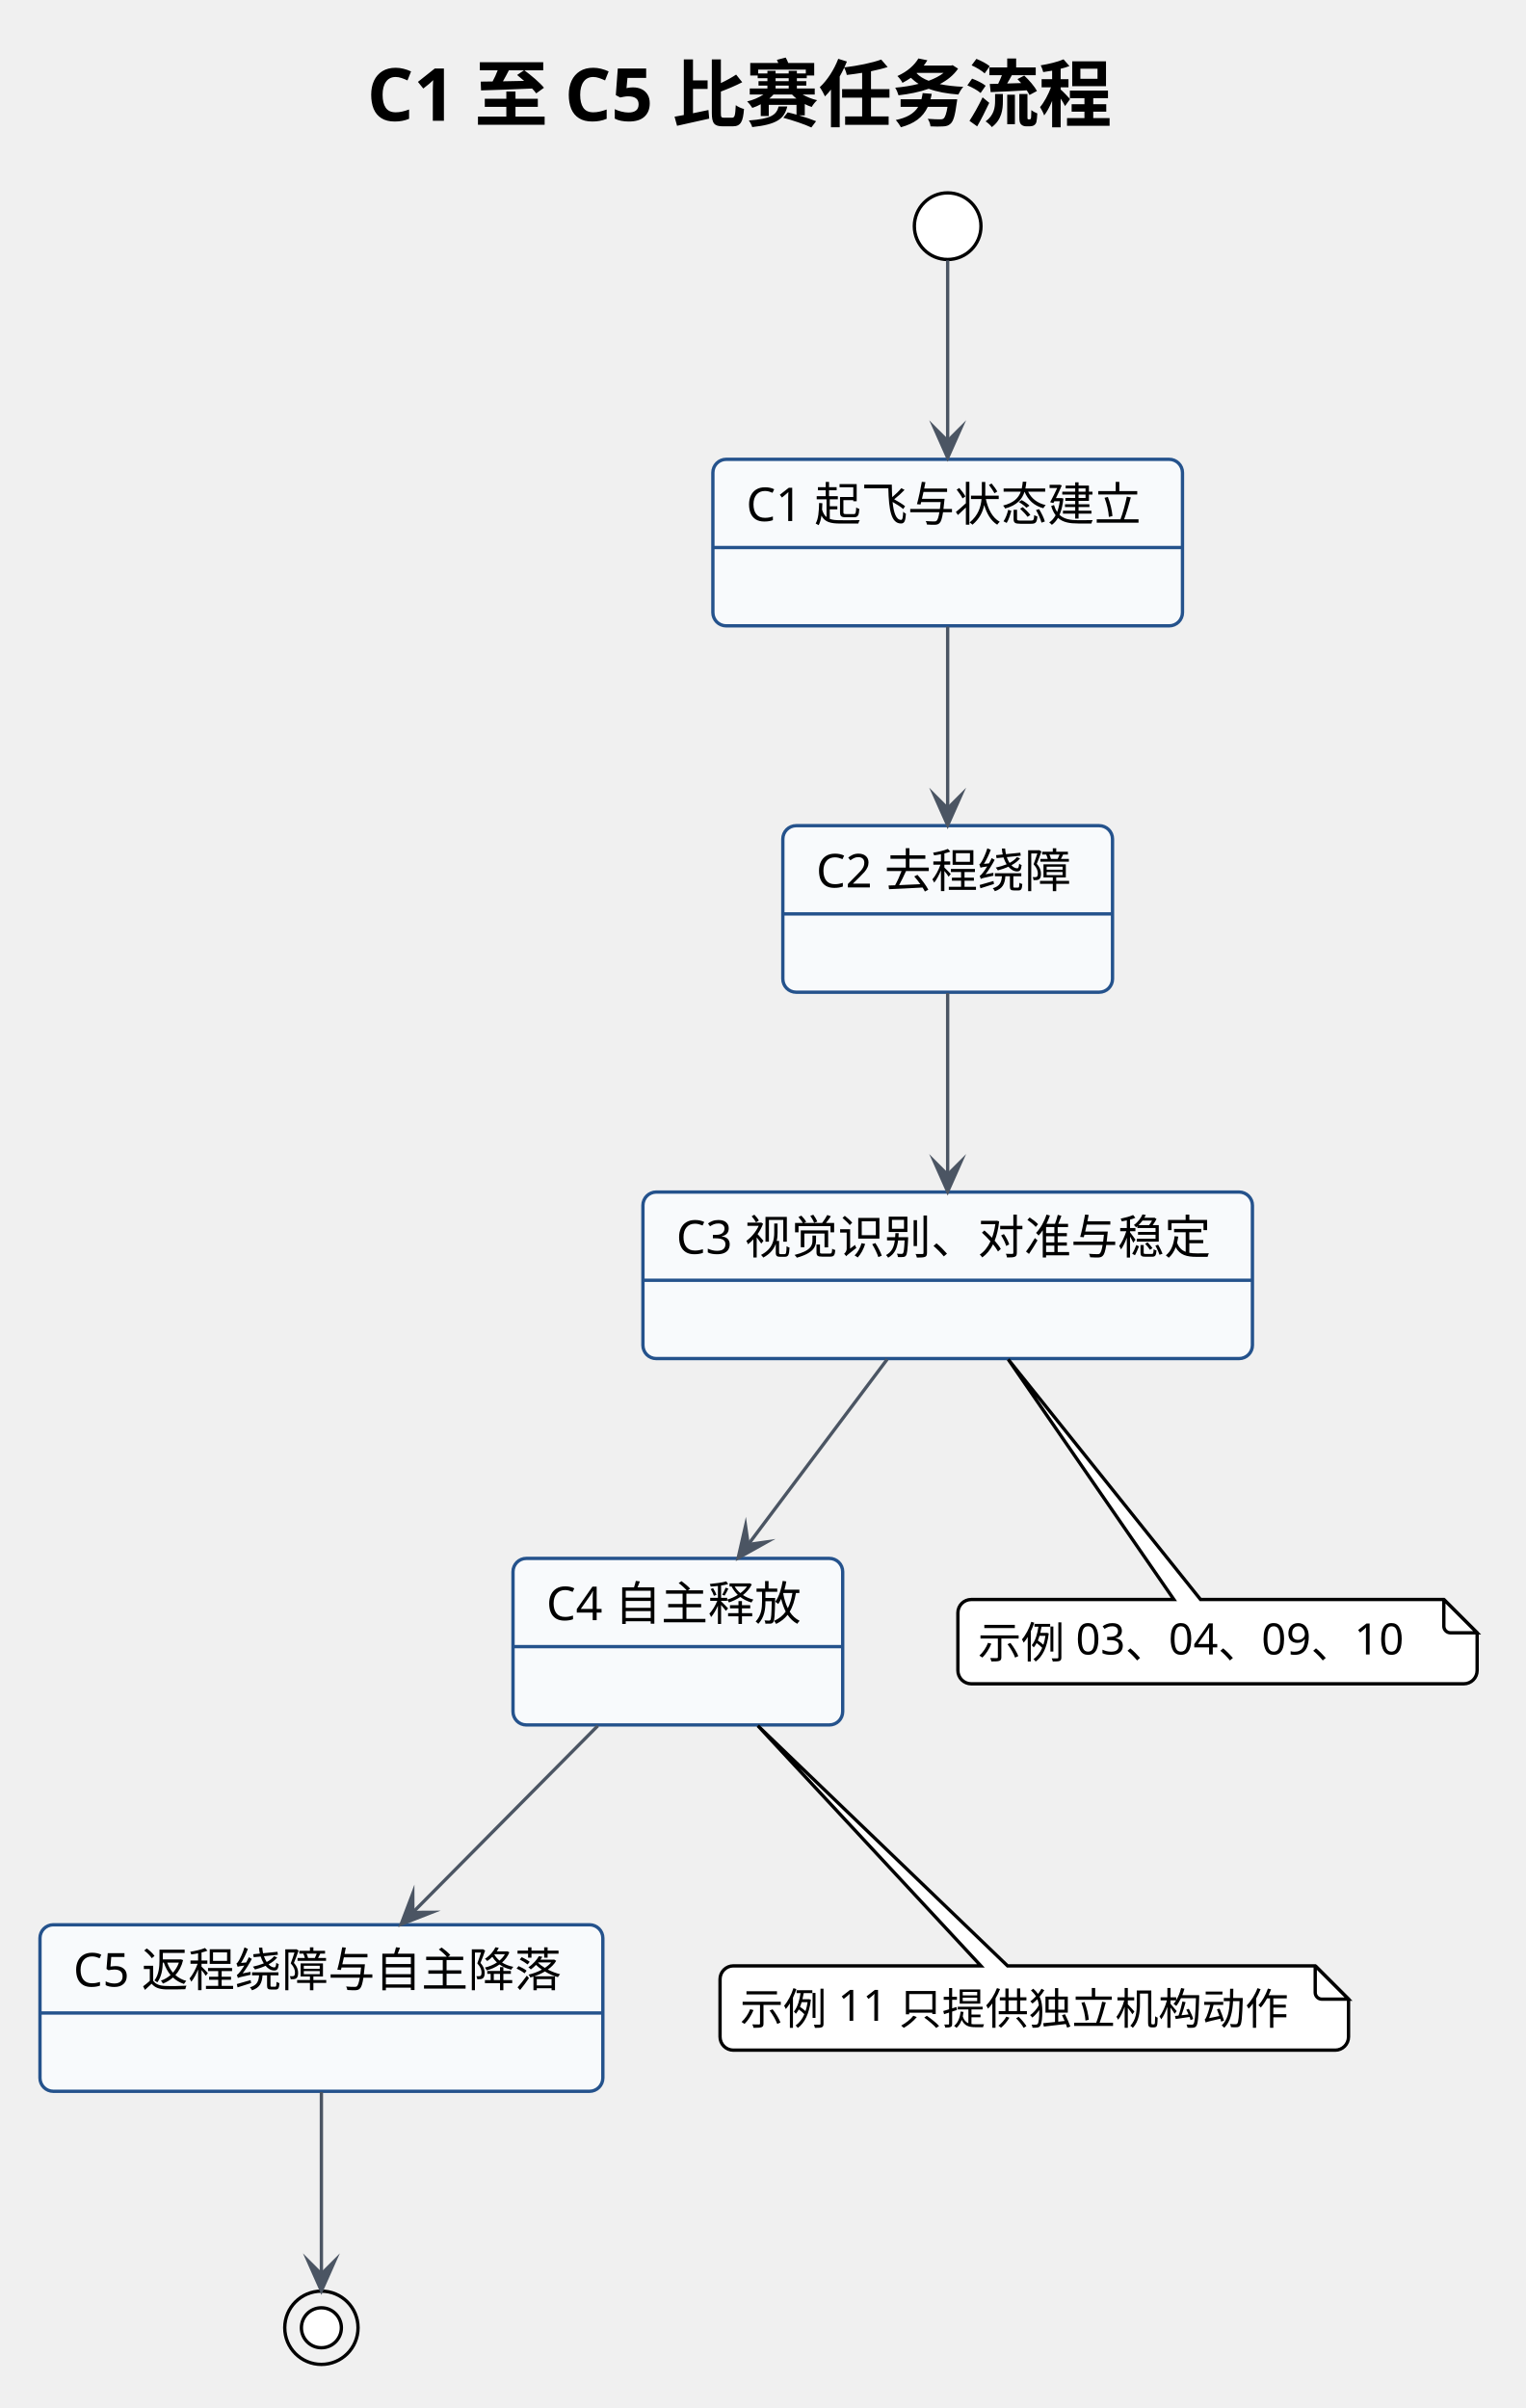
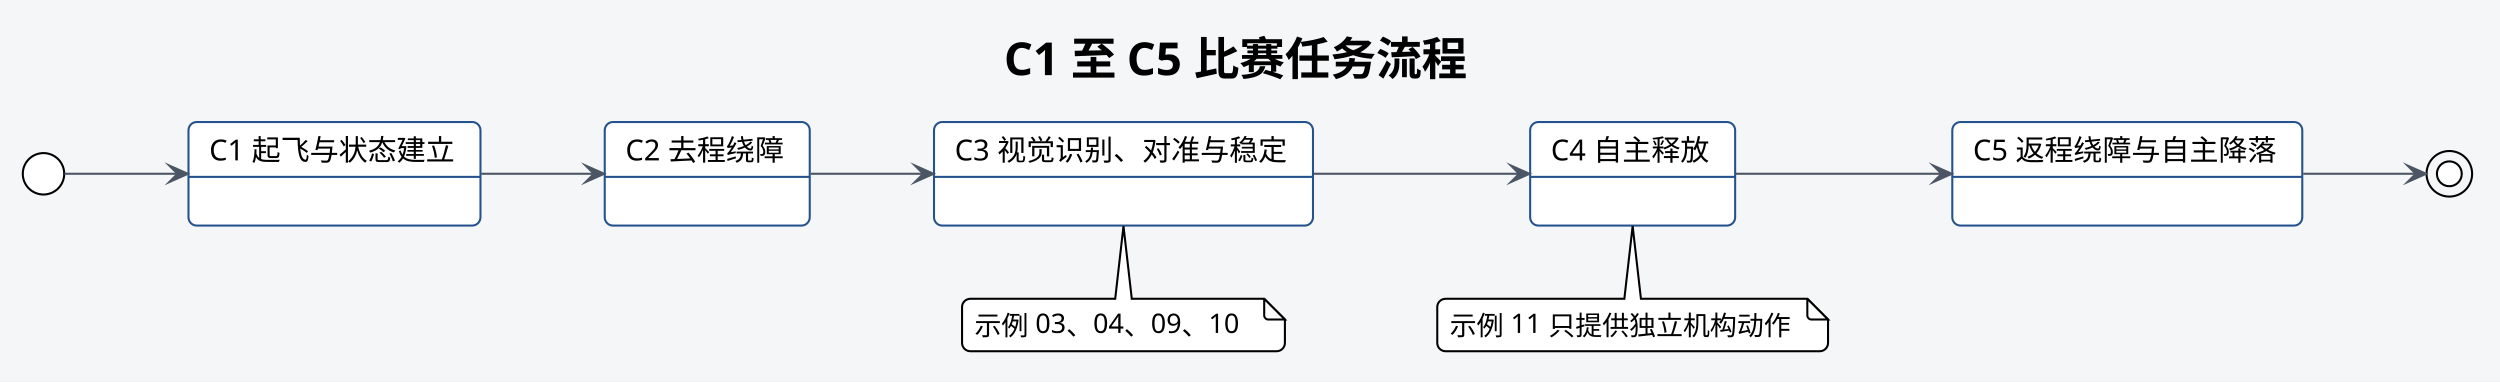
- <svg xmlns="http://www.w3.org/2000/svg" contentStyleType="text/css" data-diagram-type="STATE" height="723px" preserveAspectRatio="none" style="width:458px;height:723px;" version="1.1" viewBox="0 0 458 723" width="458px" zoomAndPan="magnify">
+ <svg xmlns="http://www.w3.org/2000/svg" contentStyleType="text/css" data-diagram-type="STATE" height="184px" preserveAspectRatio="none" style="width:1207px;height:184px;background:#F4F6F8;" version="1.1" viewBox="0 0 1207 184" width="1207px" zoomAndPan="magnify">
  <defs />
  <g>
-     <g class="title" data-source-line="9">
-       <text fill="#000000" font-family="sans-serif" font-size="22" font-weight="700" lengthAdjust="spacing" textLength="236.124" x="110.15" y="36.27">C1 至 C5 比赛任务流程</text>
+     <rect fill="#F4F6F8" height="184" style="stroke:none;stroke-width:1;" width="1207" x="0" y="0" />
+     <g class="title" data-source-line="10">
+       <text fill="#000000" font-family="sans-serif" font-size="22" font-weight="700" lengthAdjust="spacing" textLength="236.124" x="484.708" y="36.27">C1 至 C5 比赛任务流程</text>
    </g>
-     <g class="entity" data-qualified-name="C1" data-source-line="11" id="ent0001">
-       <rect fill="#F8FAFC" height="50" rx="4" ry="4" style="stroke:#24528C;stroke-width:1;" width="140.969" x="214" y="137.91" />
-       <line style="stroke:#24528C;stroke-width:1;" x1="214" x2="354.969" y1="164.398" y2="164.398" />
-       <text fill="#000000" font-family="sans-serif" font-size="14" lengthAdjust="spacing" textLength="120.969" x="224" y="156.445">C1 起飞与状态建立</text>
+     <g class="entity" data-qualified-name="C1" data-source-line="12" id="ent0001">
+       <rect fill="#FFFFFF" height="50" rx="4" ry="4" style="stroke:#24528C;stroke-width:1;" width="140.969" x="91" y="58.91" />
+       <line style="stroke:#24528C;stroke-width:1;" x1="91" x2="231.969" y1="85.398" y2="85.398" />
+       <text fill="#000000" font-family="sans-serif" font-size="14" lengthAdjust="spacing" textLength="120.969" x="101" y="77.445">C1 起飞与状态建立</text>
    </g>
-     <g class="entity" data-qualified-name="C2" data-source-line="12" id="ent0002">
-       <rect fill="#F8FAFC" height="50" rx="4" ry="4" style="stroke:#24528C;stroke-width:1;" width="98.969" x="235" y="247.91" />
-       <line style="stroke:#24528C;stroke-width:1;" x1="235" x2="333.969" y1="274.398" y2="274.398" />
-       <text fill="#000000" font-family="sans-serif" font-size="14" lengthAdjust="spacing" textLength="78.969" x="245" y="266.445">C2 去程绕障</text>
+     <g class="entity" data-qualified-name="C2" data-source-line="13" id="ent0002">
+       <rect fill="#FFFFFF" height="50" rx="4" ry="4" style="stroke:#24528C;stroke-width:1;" width="98.969" x="291.97" y="58.91" />
+       <line style="stroke:#24528C;stroke-width:1;" x1="291.97" x2="390.939" y1="85.398" y2="85.398" />
+       <text fill="#000000" font-family="sans-serif" font-size="14" lengthAdjust="spacing" textLength="78.969" x="301.97" y="77.445">C2 去程绕障</text>
    </g>
-     <g class="entity" data-qualified-name="C3" data-source-line="13" id="ent0003">
-       <rect fill="#F8FAFC" height="50" rx="4" ry="4" style="stroke:#24528C;stroke-width:1;" width="182.969" x="193" y="357.91" />
-       <line style="stroke:#24528C;stroke-width:1;" x1="193" x2="375.969" y1="384.398" y2="384.398" />
-       <text fill="#000000" font-family="sans-serif" font-size="14" lengthAdjust="spacing" textLength="162.969" x="203" y="376.445">C3 视觉识别、对准与稳定</text>
+     <g class="entity" data-qualified-name="C3" data-source-line="14" id="ent0003">
+       <rect fill="#FFFFFF" height="50" rx="4" ry="4" style="stroke:#24528C;stroke-width:1;" width="182.969" x="450.94" y="58.91" />
+       <line style="stroke:#24528C;stroke-width:1;" x1="450.94" x2="633.909" y1="85.398" y2="85.398" />
+       <text fill="#000000" font-family="sans-serif" font-size="14" lengthAdjust="spacing" textLength="162.969" x="460.94" y="77.445">C3 视觉识别、对准与稳定</text>
    </g>
-     <g class="entity" data-qualified-name="C4" data-source-line="14" id="ent0004">
-       <rect fill="#F8FAFC" height="50" rx="4" ry="4" style="stroke:#24528C;stroke-width:1;" width="98.969" x="154" y="467.91" />
-       <line style="stroke:#24528C;stroke-width:1;" x1="154" x2="252.969" y1="494.398" y2="494.398" />
-       <text fill="#000000" font-family="sans-serif" font-size="14" lengthAdjust="spacing" textLength="78.969" x="164" y="486.445">C4 自主释放</text>
+     <g class="entity" data-qualified-name="C4" data-source-line="15" id="ent0004">
+       <rect fill="#FFFFFF" height="50" rx="4" ry="4" style="stroke:#24528C;stroke-width:1;" width="98.969" x="738.76" y="58.91" />
+       <line style="stroke:#24528C;stroke-width:1;" x1="738.76" x2="837.729" y1="85.398" y2="85.398" />
+       <text fill="#000000" font-family="sans-serif" font-size="14" lengthAdjust="spacing" textLength="78.969" x="748.76" y="77.445">C4 自主释放</text>
    </g>
-     <g class="entity" data-qualified-name="C5" data-source-line="15" id="ent0005">
-       <rect fill="#F8FAFC" height="50" rx="4" ry="4" style="stroke:#24528C;stroke-width:1;" width="168.969" x="12" y="577.91" />
-       <line style="stroke:#24528C;stroke-width:1;" x1="12" x2="180.969" y1="604.398" y2="604.398" />
-       <text fill="#000000" font-family="sans-serif" font-size="14" lengthAdjust="spacing" textLength="148.969" x="22" y="596.445">C5 返程绕障与自主降落</text>
+     <g class="entity" data-qualified-name="C5" data-source-line="16" id="ent0005">
+       <rect fill="#FFFFFF" height="50" rx="4" ry="4" style="stroke:#24528C;stroke-width:1;" width="168.969" x="942.57" y="58.91" />
+       <line style="stroke:#24528C;stroke-width:1;" x1="942.57" x2="1111.539" y1="85.398" y2="85.398" />
+       <text fill="#000000" font-family="sans-serif" font-size="14" lengthAdjust="spacing" textLength="148.969" x="952.57" y="77.445">C5 返程绕障与自主降落</text>
    </g>
-     <g class="start_entity" data-qualified-name=".start." data-source-line="10" id="ent0006">
-       <ellipse cx="284.48" cy="67.91" fill="#FFFFFF" rx="10" ry="10" style="stroke:#000000;stroke-width:1;" />
+     <g class="start_entity" data-qualified-name=".start." data-source-line="11" id="ent0006">
+       <ellipse cx="21" cy="83.91" fill="#FFFFFF" rx="10" ry="10" style="stroke:#000000;stroke-width:1;" />
    </g>
-     <g class="end_entity" data-qualified-name=".end." data-source-line="20" id="ent0012">
-       <ellipse cx="96.48" cy="698.91" fill="none" rx="11" ry="11" style="stroke:#000000;stroke-width:1;" />
-       <ellipse cx="96.48" cy="698.91" fill="#FFFFFF" rx="6" ry="6" style="stroke:#000000;stroke-width:1;" />
+     <g class="end_entity" data-qualified-name=".end." data-source-line="21" id="ent0012">
+       <ellipse cx="1182.54" cy="83.91" fill="none" rx="11" ry="11" style="stroke:#000000;stroke-width:1;" />
+       <ellipse cx="1182.54" cy="83.91" fill="#FFFFFF" rx="6" ry="6" style="stroke:#000000;stroke-width:1;" />
    </g>
-     <g class="entity" data-qualified-name="GMN14" data-source-line="21" id="ent0015">
-       <path d="M287.55,484.25 L287.55,501.561 A4,4 0 0 0 291.55,505.561 L439.425,505.561 A4,4 0 0 0 443.425,501.561 L443.425,490.25 L433.425,480.25 L360.39,480.25 L302.66,408.15 L352.39,480.25 L291.55,480.25 A4,4 0 0 0 287.55,484.25" fill="#FFFFFF" style="stroke:#000000;stroke-width:1;" />
-       <path d="M433.425,480.25 L433.425,488.25 A2,2 0 0 0 435.425,490.25 L443.425,490.25 L433.425,480.25" fill="#FFFFFF" style="stroke:#000000;stroke-width:1;" />
-       <text fill="#000000" font-family="sans-serif" font-size="13" lengthAdjust="spacing" textLength="134.875" x="293.55" y="497.818">示例 03、04、09、10</text>
+     <g class="entity" data-qualified-name="GMN14" data-source-line="22" id="ent0015">
+       <path d="M464.48,148.26 L464.48,165.571 A4,4 0 0 0 468.48,169.571 L616.355,169.571 A4,4 0 0 0 620.355,165.571 L620.355,154.26 L610.355,144.26 L546.42,144.26 L542.42,109.18 L538.42,144.26 L468.48,144.26 A4,4 0 0 0 464.48,148.26" fill="#FFFFFF" style="stroke:#000000;stroke-width:1;" />
+       <path d="M610.355,144.26 L610.355,152.26 A2,2 0 0 0 612.355,154.26 L620.355,154.26 L610.355,144.26" fill="#FFFFFF" style="stroke:#000000;stroke-width:1;" />
+       <text fill="#000000" font-family="sans-serif" font-size="13" lengthAdjust="spacing" textLength="134.875" x="470.48" y="161.828">示例 03、04、09、10</text>
    </g>
-     <g class="entity" data-qualified-name="GMN17" data-source-line="22" id="ent0018">
-       <path d="M216.15,594.25 L216.15,611.561 A4,4 0 0 0 220.15,615.561 L400.817,615.561 A4,4 0 0 0 404.817,611.561 L404.817,600.25 L394.817,590.25 L302.46,590.25 L227.5,518.15 L294.46,590.25 L220.15,590.25 A4,4 0 0 0 216.15,594.25" fill="#FFFFFF" style="stroke:#000000;stroke-width:1;" />
-       <path d="M394.817,590.25 L394.817,598.25 A2,2 0 0 0 396.817,600.25 L404.817,600.25 L394.817,590.25" fill="#FFFFFF" style="stroke:#000000;stroke-width:1;" />
-       <text fill="#000000" font-family="sans-serif" font-size="13" lengthAdjust="spacing" textLength="167.667" x="222.15" y="607.818">示例 11 只提供独立机构动作</text>
+     <g class="entity" data-qualified-name="GMN17" data-source-line="23" id="ent0018">
+       <path d="M693.91,148.26 L693.91,165.571 A4,4 0 0 0 697.91,169.571 L878.577,169.571 A4,4 0 0 0 882.577,165.571 L882.577,154.26 L872.577,144.26 L792.24,144.26 L788.24,109.18 L784.24,144.26 L697.91,144.26 A4,4 0 0 0 693.91,148.26" fill="#FFFFFF" style="stroke:#000000;stroke-width:1;" />
+       <path d="M872.577,144.26 L872.577,152.26 A2,2 0 0 0 874.577,154.26 L882.577,154.26 L872.577,144.26" fill="#FFFFFF" style="stroke:#000000;stroke-width:1;" />
+       <text fill="#000000" font-family="sans-serif" font-size="13" lengthAdjust="spacing" textLength="167.667" x="699.91" y="161.828">示例 11 只提供独立机构动作</text>
    </g>
-     <g class="link" data-entity-1="ent0006" data-entity-2="ent0001" data-link-type="dependency" data-source-line="10" id="lnk7">
-       <path d="M284.48,78.17 C284.48,91.86 284.48,112.98 284.48,132.43" fill="none" id="*start*-to-C1" style="stroke:#4B5563;stroke-width:1;" />
-       <polygon fill="#4B5563" points="284.48,137.43,288.48,128.43,284.48,132.43,280.48,128.43,284.48,137.43" style="stroke:#4B5563;stroke-width:1;stroke-linejoin:miter;stroke-miterlimit:10;" />
+     <g class="link" data-entity-1="ent0006" data-entity-2="ent0001" data-link-type="dependency" data-source-line="11" id="lnk7">
+       <path d="M31.09,83.91 C43.54,83.91 62.08,83.91 85.7,83.91" fill="none" id="*start*-to-C1" style="stroke:#4B5563;stroke-width:1;" />
+       <polygon fill="#4B5563" points="90.7,83.91,81.7,79.91,85.7,83.91,81.7,87.91,90.7,83.91" style="stroke:#4B5563;stroke-width:1;stroke-linejoin:miter;stroke-miterlimit:10;" />
    </g>
-     <g class="link" data-entity-1="ent0001" data-entity-2="ent0002" data-link-type="dependency" data-source-line="16" id="lnk8">
-       <path d="M284.48,188.15 C284.48,205.93 284.48,224.99 284.48,242.75" fill="none" id="C1-to-C2" style="stroke:#4B5563;stroke-width:1;" />
-       <polygon fill="#4B5563" points="284.48,247.75,288.48,238.75,284.48,242.75,280.48,238.75,284.48,247.75" style="stroke:#4B5563;stroke-width:1;stroke-linejoin:miter;stroke-miterlimit:10;" />
+     <g class="link" data-entity-1="ent0001" data-entity-2="ent0002" data-link-type="dependency" data-source-line="17" id="lnk8">
+       <path d="M232.31,83.91 C252.18,83.91 268.38,83.91 286.7,83.91" fill="none" id="C1-to-C2" style="stroke:#4B5563;stroke-width:1;" />
+       <polygon fill="#4B5563" points="291.7,83.91,282.7,79.91,286.7,83.91,282.7,87.91,291.7,83.91" style="stroke:#4B5563;stroke-width:1;stroke-linejoin:miter;stroke-miterlimit:10;" />
    </g>
-     <g class="link" data-entity-1="ent0002" data-entity-2="ent0003" data-link-type="dependency" data-source-line="17" id="lnk9">
-       <path d="M284.48,298.15 C284.48,315.93 284.48,334.99 284.48,352.75" fill="none" id="C2-to-C3" style="stroke:#4B5563;stroke-width:1;" />
-       <polygon fill="#4B5563" points="284.48,357.75,288.48,348.75,284.48,352.75,280.48,348.75,284.48,357.75" style="stroke:#4B5563;stroke-width:1;stroke-linejoin:miter;stroke-miterlimit:10;" />
+     <g class="link" data-entity-1="ent0002" data-entity-2="ent0003" data-link-type="dependency" data-source-line="18" id="lnk9">
+       <path d="M391.38,83.91 C409.33,83.91 425.27,83.91 445.71,83.91" fill="none" id="C2-to-C3" style="stroke:#4B5563;stroke-width:1;" />
+       <polygon fill="#4B5563" points="450.71,83.91,441.71,79.91,445.71,83.91,441.71,87.91,450.71,83.91" style="stroke:#4B5563;stroke-width:1;stroke-linejoin:miter;stroke-miterlimit:10;" />
    </g>
-     <g class="link" data-entity-1="ent0003" data-entity-2="ent0004" data-link-type="dependency" data-source-line="18" id="lnk10">
-       <path d="M266.31,408.15 C252.97,425.93 237.931,445.991 224.601,463.751" fill="none" id="C3-to-C4" style="stroke:#4B5563;stroke-width:1;" />
-       <polygon fill="#4B5563" points="221.6,467.75,230.202,462.953,224.601,463.751,223.804,458.151,221.6,467.75" style="stroke:#4B5563;stroke-width:1;stroke-linejoin:miter;stroke-miterlimit:10;" />
+     <g class="link" data-entity-1="ent0003" data-entity-2="ent0004" data-link-type="dependency" data-source-line="19" id="lnk10">
+       <path d="M634.21,83.91 C669.55,83.91 703.62,83.91 733.44,83.91" fill="none" id="C3-to-C4" style="stroke:#4B5563;stroke-width:1;" />
+       <polygon fill="#4B5563" points="738.44,83.91,729.44,79.91,733.44,83.91,729.44,87.91,738.44,83.91" style="stroke:#4B5563;stroke-width:1;stroke-linejoin:miter;stroke-miterlimit:10;" />
    </g>
-     <g class="link" data-entity-1="ent0004" data-entity-2="ent0005" data-link-type="dependency" data-source-line="19" id="lnk11">
-       <path d="M179.47,518.15 C161.85,535.93 141.54,556.439 123.939,574.199" fill="none" id="C4-to-C5" style="stroke:#4B5563;stroke-width:1;" />
-       <polygon fill="#4B5563" points="120.42,577.75,129.596,574.173,123.939,574.199,123.914,568.542,120.42,577.75" style="stroke:#4B5563;stroke-width:1;stroke-linejoin:miter;stroke-miterlimit:10;" />
+     <g class="link" data-entity-1="ent0004" data-entity-2="ent0005" data-link-type="dependency" data-source-line="20" id="lnk11">
+       <path d="M838.02,83.91 C868.08,83.91 902.42,83.91 937.35,83.91" fill="none" id="C4-to-C5" style="stroke:#4B5563;stroke-width:1;" />
+       <polygon fill="#4B5563" points="942.35,83.91,933.35,79.91,937.35,83.91,933.35,87.91,942.35,83.91" style="stroke:#4B5563;stroke-width:1;stroke-linejoin:miter;stroke-miterlimit:10;" />
    </g>
-     <g class="link" data-entity-1="ent0005" data-entity-2="ent0012" data-link-type="dependency" data-source-line="20" id="lnk13">
-       <path d="M96.48,628.12 C96.48,647.48 96.48,668.66 96.48,682.81" fill="none" id="C5-to-*end*" style="stroke:#4B5563;stroke-width:1;" />
-       <polygon fill="#4B5563" points="96.48,687.81,100.48,678.81,96.48,682.81,92.48,678.81,96.48,687.81" style="stroke:#4B5563;stroke-width:1;stroke-linejoin:miter;stroke-miterlimit:10;" />
+     <g class="link" data-entity-1="ent0005" data-entity-2="ent0012" data-link-type="dependency" data-source-line="21" id="lnk13">
+       <path d="M1111.99,83.91 C1135.78,83.91 1153.65,83.91 1166.32,83.91" fill="none" id="C5-to-*end*" style="stroke:#4B5563;stroke-width:1;" />
+       <polygon fill="#4B5563" points="1171.32,83.91,1162.32,79.91,1166.32,83.91,1162.32,87.91,1171.32,83.91" style="stroke:#4B5563;stroke-width:1;stroke-linejoin:miter;stroke-miterlimit:10;" />
    </g>
  </g>
</svg>
